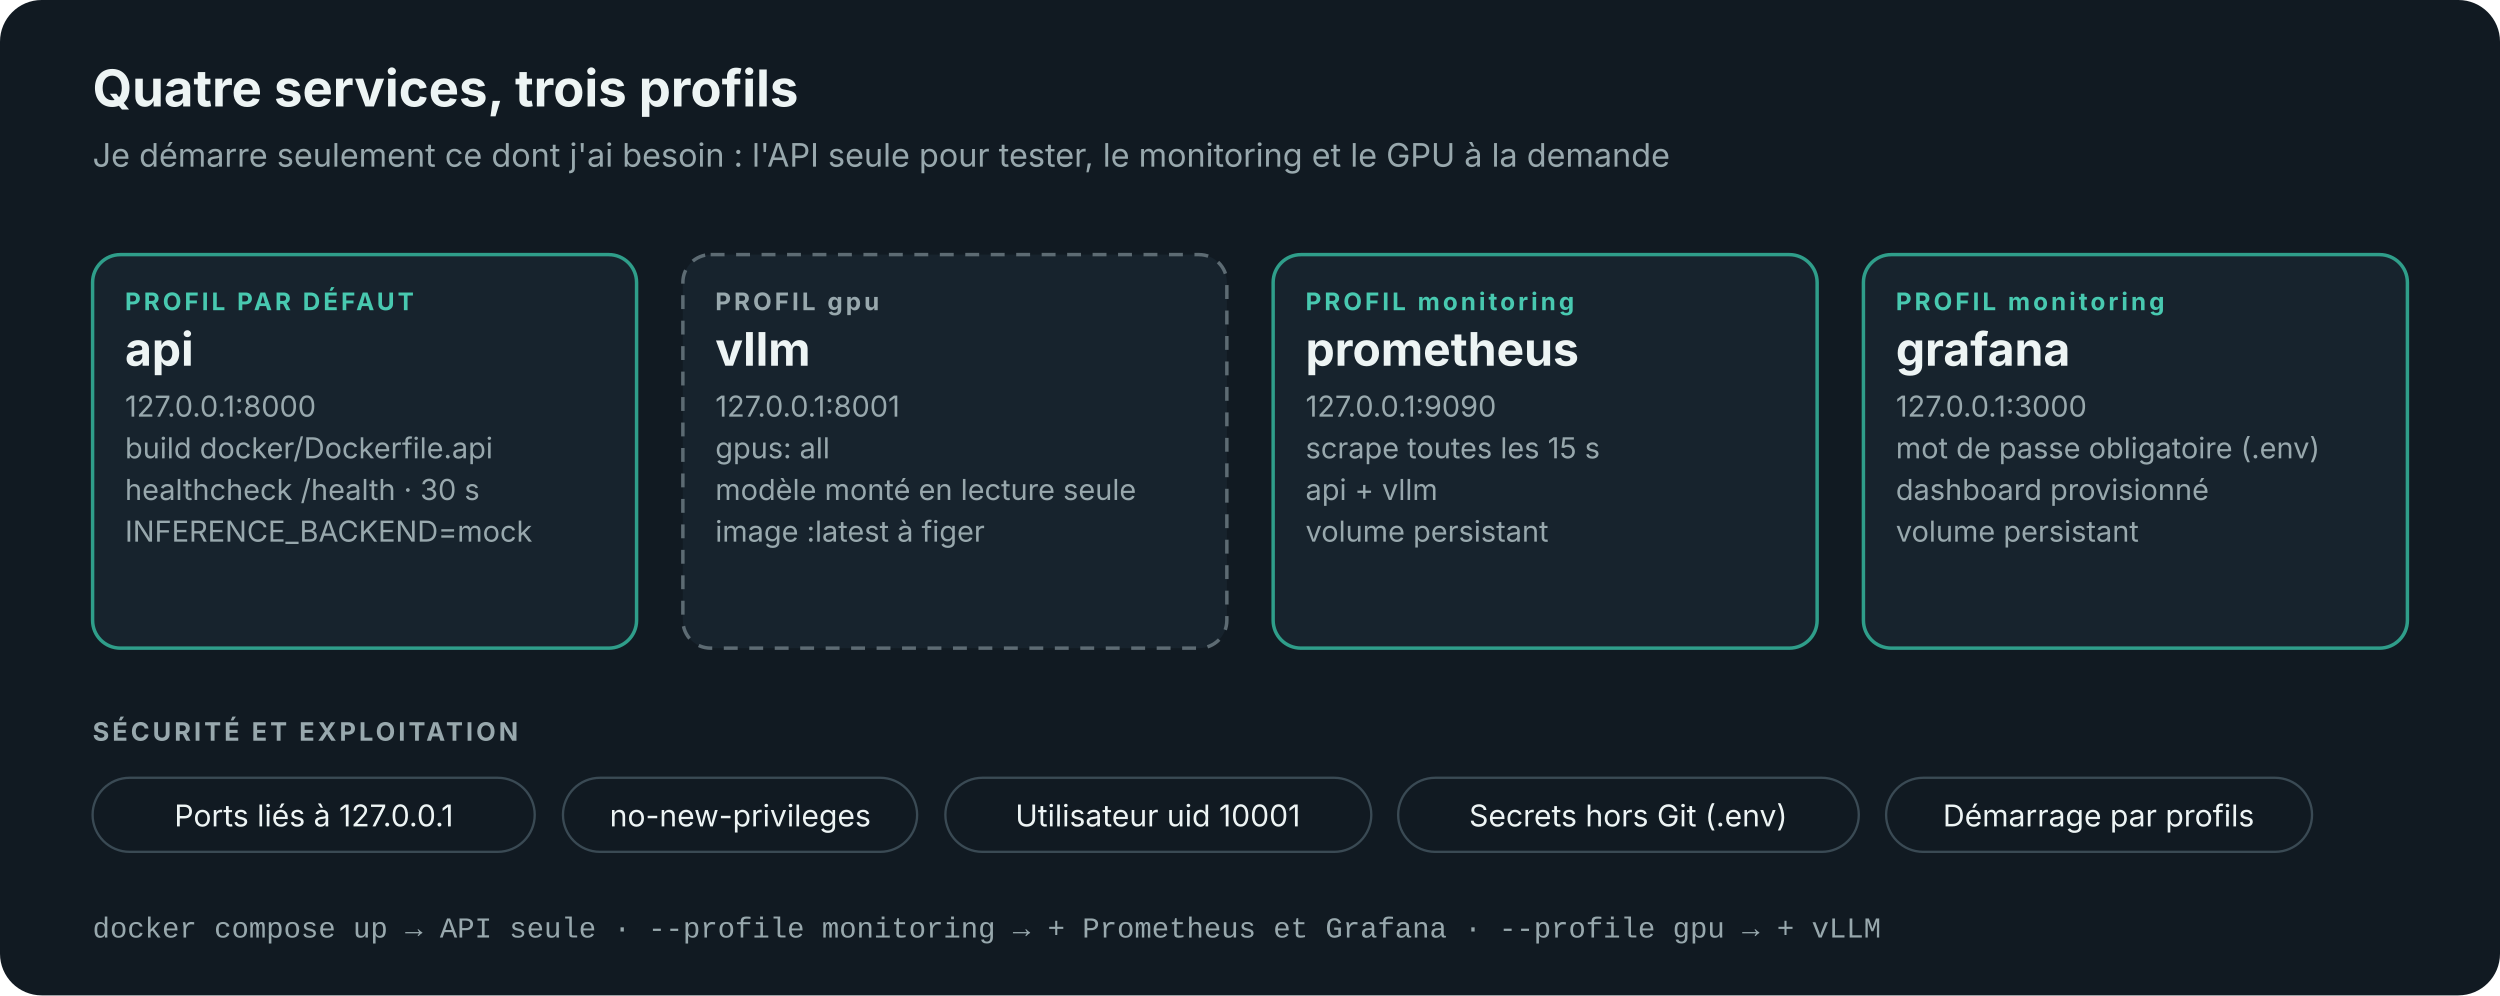
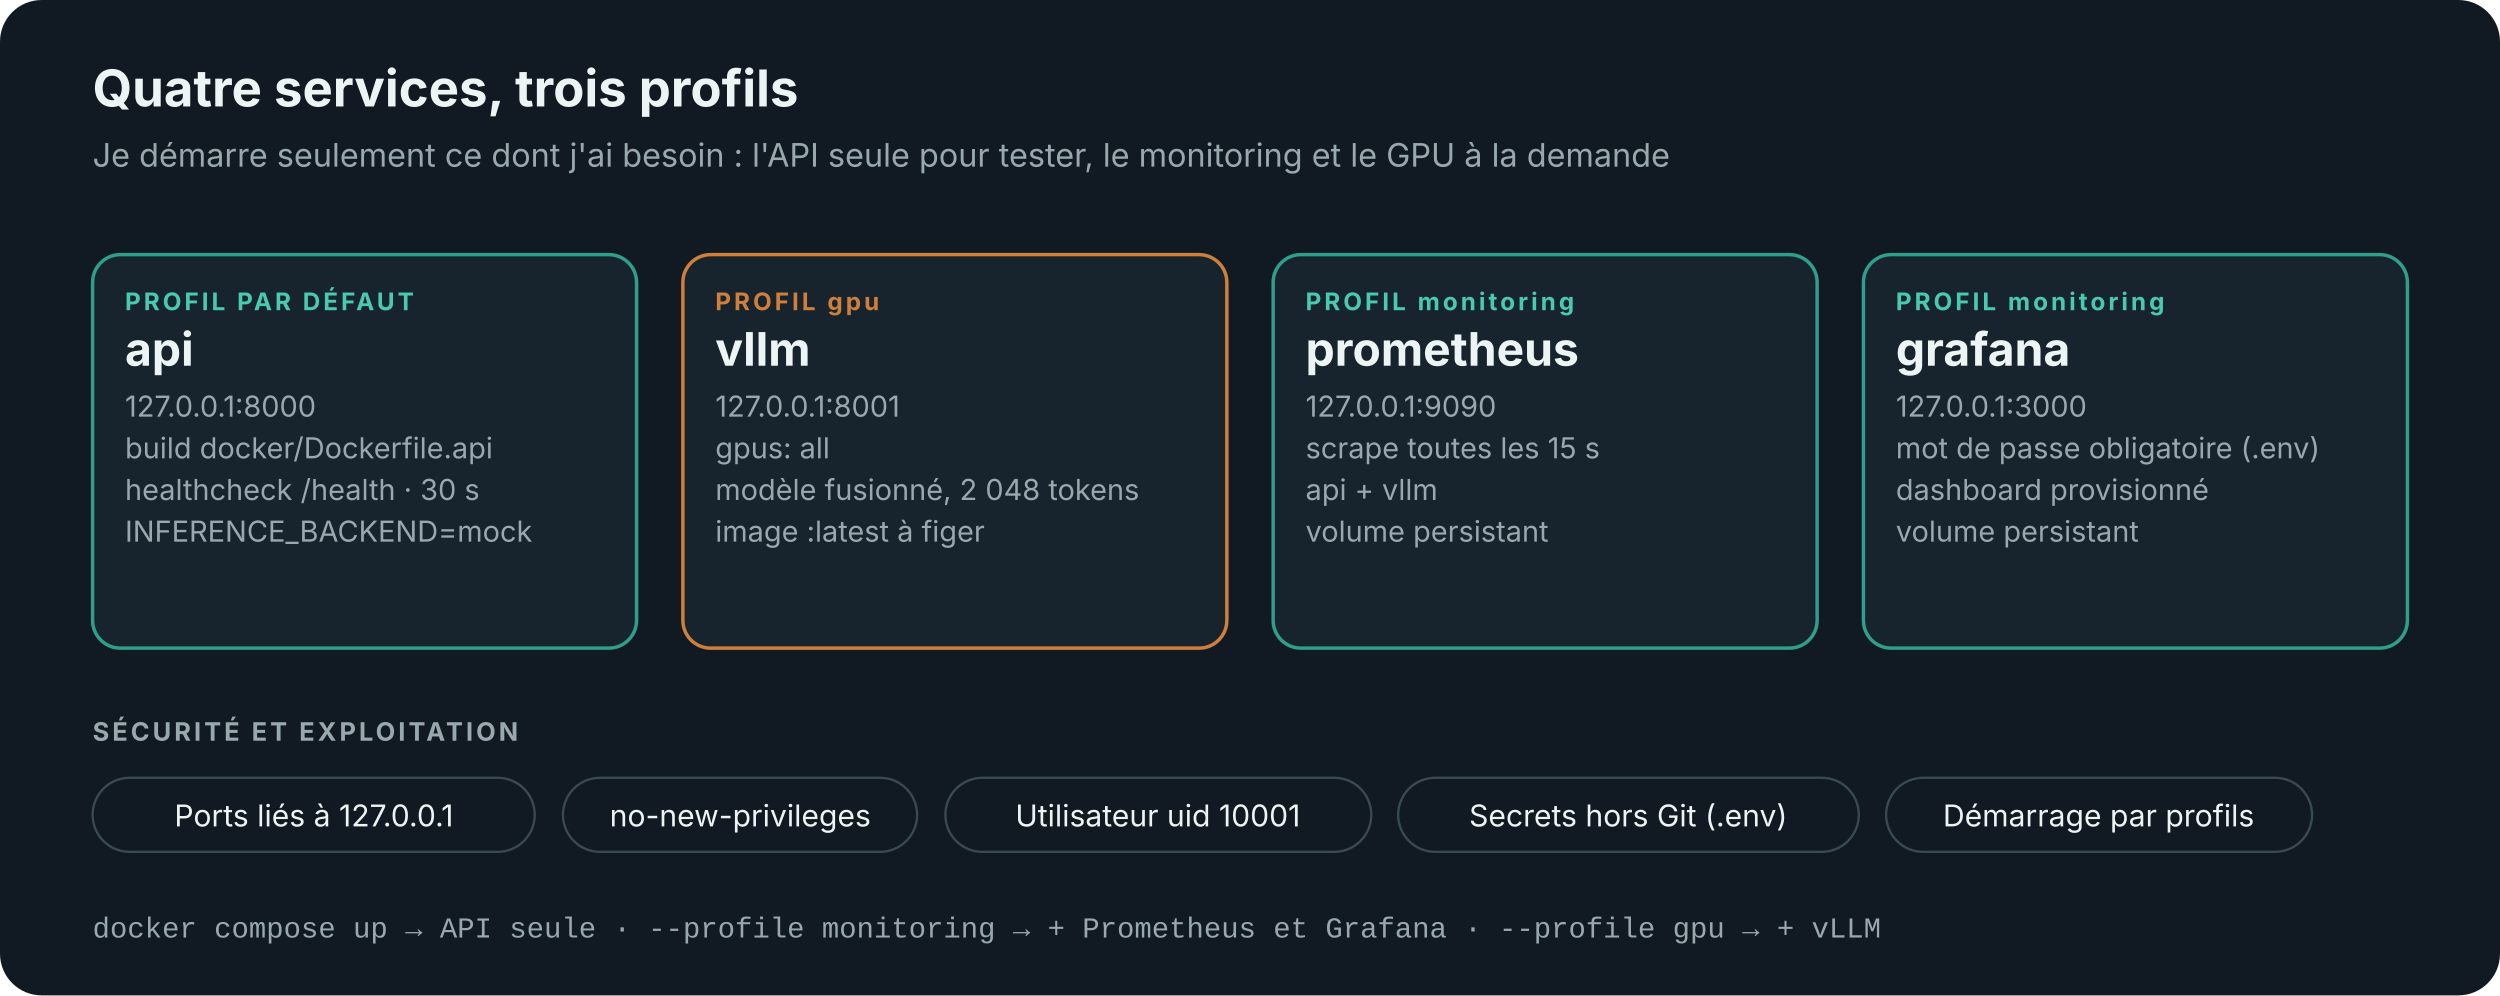
<svg xmlns="http://www.w3.org/2000/svg" viewBox="0 0 1080 430" role="img" aria-label="Services Docker Compose et profils">
  <rect width="1080" height="430" rx="18" fill="#111a22" />
  <text x="40.0" y="46.0" fill="#edf4f4" font-size="22" font-family="Inter, 'Segoe UI', Arial, sans-serif" text-anchor="start" font-weight="700">Quatre services, trois profils</text>
  <text x="40.0" y="72.0" fill="#98a8ad" font-size="14" font-family="Inter, 'Segoe UI', Arial, sans-serif" text-anchor="start" font-weight="normal">Je démarre seulement ce dont j'ai besoin : l'API seule pour tester, le monitoring et le GPU à la demande</text>
  <defs>
    <marker id="arr" viewBox="0 0 10 10" refX="9" refY="5" markerWidth="7" markerHeight="7" orient="auto-start-reverse">
      <path d="M0,0 L10,5 L0,10 z" fill="#98a8ad" />
    </marker>
    <marker id="arrA" viewBox="0 0 10 10" refX="9" refY="5" markerWidth="7" markerHeight="7" orient="auto-start-reverse">
      <path d="M0,0 L10,5 L0,10 z" fill="#48c9b0" />
    </marker>
    <pattern id="hatch" width="7" height="7" patternUnits="userSpaceOnUse" patternTransform="rotate(45)">
      <rect width="7" height="7" fill="#2f9e8a" opacity="0.35" />
      <line x1="0" y1="0" x2="0" y2="7" stroke="#2f9e8a" stroke-width="3" />
    </pattern>
  </defs>
  <rect x="40" y="110" width="235" height="170" rx="12" fill="#17232d" stroke="#2f9e8a" stroke-width="1.5" />
  <text x="54.0" y="134.0" fill="#48c9b0" font-size="10.5" font-family="Inter, 'Segoe UI', Arial, sans-serif" text-anchor="start" font-weight="700" letter-spacing="1.3">PROFIL PAR DÉFAUT</text>
  <text x="54.0" y="158.0" fill="#edf4f4" font-size="20" font-family="Inter, 'Segoe UI', Arial, sans-serif" text-anchor="start" font-weight="700">api</text>
  <text x="54.0" y="180.0" fill="#98a8ad" font-size="12.5" font-family="Inter, 'Segoe UI', Arial, sans-serif" text-anchor="start" font-weight="normal">127.0.0.1:8000</text>
  <text x="54.0" y="198.0" fill="#98a8ad" font-size="12.5" font-family="Inter, 'Segoe UI', Arial, sans-serif" text-anchor="start" font-weight="normal">build docker/Dockerfile.api</text>
  <text x="54.0" y="216.0" fill="#98a8ad" font-size="12.5" font-family="Inter, 'Segoe UI', Arial, sans-serif" text-anchor="start" font-weight="normal">healthcheck /health · 30 s</text>
  <text x="54.0" y="234.0" fill="#98a8ad" font-size="12.5" font-family="Inter, 'Segoe UI', Arial, sans-serif" text-anchor="start" font-weight="normal">INFERENCE_BACKEND=mock</text>
-   <rect x="295" y="110" width="235" height="170" rx="12" fill="#17232d" stroke="#5d6b73" stroke-width="1.5" stroke-dasharray="6 5" />
-   <text x="309.0" y="134.0" fill="#98a8ad" font-size="10.5" font-family="Inter, 'Segoe UI', Arial, sans-serif" text-anchor="start" font-weight="700" letter-spacing="1.3">PROFIL gpu</text>
+   <rect x="295" y="110" width="235" height="170" rx="12" fill="#17232d" stroke="#cf7f3c" stroke-width="1.5" />
+   <text x="309.0" y="134.0" fill="#cf7f3c" font-size="10.5" font-family="Inter, 'Segoe UI', Arial, sans-serif" text-anchor="start" font-weight="700" letter-spacing="1.3">PROFIL gpu</text>
  <text x="309.0" y="158.0" fill="#edf4f4" font-size="20" font-family="Inter, 'Segoe UI', Arial, sans-serif" text-anchor="start" font-weight="700">vllm</text>
  <text x="309.0" y="180.0" fill="#98a8ad" font-size="12.5" font-family="Inter, 'Segoe UI', Arial, sans-serif" text-anchor="start" font-weight="normal">127.0.0.1:8001</text>
  <text x="309.0" y="198.0" fill="#98a8ad" font-size="12.5" font-family="Inter, 'Segoe UI', Arial, sans-serif" text-anchor="start" font-weight="normal">gpus: all</text>
-   <text x="309.0" y="216.0" fill="#98a8ad" font-size="12.5" font-family="Inter, 'Segoe UI', Arial, sans-serif" text-anchor="start" font-weight="normal">modèle monté en lecture seule</text>
+   <text x="309.0" y="216.0" fill="#98a8ad" font-size="12.5" font-family="Inter, 'Segoe UI', Arial, sans-serif" text-anchor="start" font-weight="normal">modèle fusionné, 2 048 tokens</text>
  <text x="309.0" y="234.0" fill="#98a8ad" font-size="12.5" font-family="Inter, 'Segoe UI', Arial, sans-serif" text-anchor="start" font-weight="normal">image :latest à figer</text>
  <rect x="550" y="110" width="235" height="170" rx="12" fill="#17232d" stroke="#2f9e8a" stroke-width="1.5" />
  <text x="564.0" y="134.0" fill="#48c9b0" font-size="10.5" font-family="Inter, 'Segoe UI', Arial, sans-serif" text-anchor="start" font-weight="700" letter-spacing="1.3">PROFIL monitoring</text>
  <text x="564.0" y="158.0" fill="#edf4f4" font-size="20" font-family="Inter, 'Segoe UI', Arial, sans-serif" text-anchor="start" font-weight="700">prometheus</text>
  <text x="564.0" y="180.0" fill="#98a8ad" font-size="12.5" font-family="Inter, 'Segoe UI', Arial, sans-serif" text-anchor="start" font-weight="normal">127.0.0.1:9090</text>
  <text x="564.0" y="198.0" fill="#98a8ad" font-size="12.5" font-family="Inter, 'Segoe UI', Arial, sans-serif" text-anchor="start" font-weight="normal">scrape toutes les 15 s</text>
  <text x="564.0" y="216.0" fill="#98a8ad" font-size="12.5" font-family="Inter, 'Segoe UI', Arial, sans-serif" text-anchor="start" font-weight="normal">api + vllm</text>
  <text x="564.0" y="234.0" fill="#98a8ad" font-size="12.5" font-family="Inter, 'Segoe UI', Arial, sans-serif" text-anchor="start" font-weight="normal">volume persistant</text>
  <rect x="805" y="110" width="235" height="170" rx="12" fill="#17232d" stroke="#2f9e8a" stroke-width="1.5" />
  <text x="819.0" y="134.0" fill="#48c9b0" font-size="10.5" font-family="Inter, 'Segoe UI', Arial, sans-serif" text-anchor="start" font-weight="700" letter-spacing="1.3">PROFIL monitoring</text>
  <text x="819.0" y="158.0" fill="#edf4f4" font-size="20" font-family="Inter, 'Segoe UI', Arial, sans-serif" text-anchor="start" font-weight="700">grafana</text>
  <text x="819.0" y="180.0" fill="#98a8ad" font-size="12.5" font-family="Inter, 'Segoe UI', Arial, sans-serif" text-anchor="start" font-weight="normal">127.0.0.1:3000</text>
  <text x="819.0" y="198.0" fill="#98a8ad" font-size="12.5" font-family="Inter, 'Segoe UI', Arial, sans-serif" text-anchor="start" font-weight="normal">mot de passe obligatoire (.env)</text>
  <text x="819.0" y="216.0" fill="#98a8ad" font-size="12.5" font-family="Inter, 'Segoe UI', Arial, sans-serif" text-anchor="start" font-weight="normal">dashboard provisionné</text>
  <text x="819.0" y="234.0" fill="#98a8ad" font-size="12.5" font-family="Inter, 'Segoe UI', Arial, sans-serif" text-anchor="start" font-weight="normal">volume persistant</text>
  <text x="40.0" y="320.0" fill="#98a8ad" font-size="11" font-family="Inter, 'Segoe UI', Arial, sans-serif" text-anchor="start" font-weight="700" letter-spacing="1.3">SÉCURITÉ ET EXPLOITATION</text>
  <rect x="40" y="336" width="191" height="32" rx="16" fill="none" stroke="#3a4a54" />
  <text x="135.6" y="357.0" fill="#edf4f4" font-size="13" font-family="Inter, 'Segoe UI', Arial, sans-serif" text-anchor="middle" font-weight="normal">Ports liés à 127.0.0.1</text>
  <rect x="243.2" y="336" width="153" height="32" rx="16" fill="none" stroke="#3a4a54" />
  <text x="319.8" y="357.0" fill="#edf4f4" font-size="13" font-family="Inter, 'Segoe UI', Arial, sans-serif" text-anchor="middle" font-weight="normal">no-new-privileges</text>
  <rect x="408.4" y="336" width="184" height="32" rx="16" fill="none" stroke="#3a4a54" />
  <text x="500.2" y="357.0" fill="#edf4f4" font-size="13" font-family="Inter, 'Segoe UI', Arial, sans-serif" text-anchor="middle" font-weight="normal">Utilisateur uid 10001</text>
  <rect x="604.0" y="336" width="199" height="32" rx="16" fill="none" stroke="#3a4a54" />
  <text x="703.4" y="357.0" fill="#edf4f4" font-size="13" font-family="Inter, 'Segoe UI', Arial, sans-serif" text-anchor="middle" font-weight="normal">Secrets hors Git (.env)</text>
  <rect x="814.8" y="336" width="184" height="32" rx="16" fill="none" stroke="#3a4a54" />
  <text x="906.6" y="357.0" fill="#edf4f4" font-size="13" font-family="Inter, 'Segoe UI', Arial, sans-serif" text-anchor="middle" font-weight="normal">Démarrage par profils</text>
  <text x="40.0" y="405.0" fill="#98a8ad" font-size="12.5" font-family="Consolas, 'Courier New', monospace" text-anchor="start" font-weight="normal">docker compose up → API seule · --profile monitoring → + Prometheus et Grafana · --profile gpu → + vLLM</text>
</svg>
